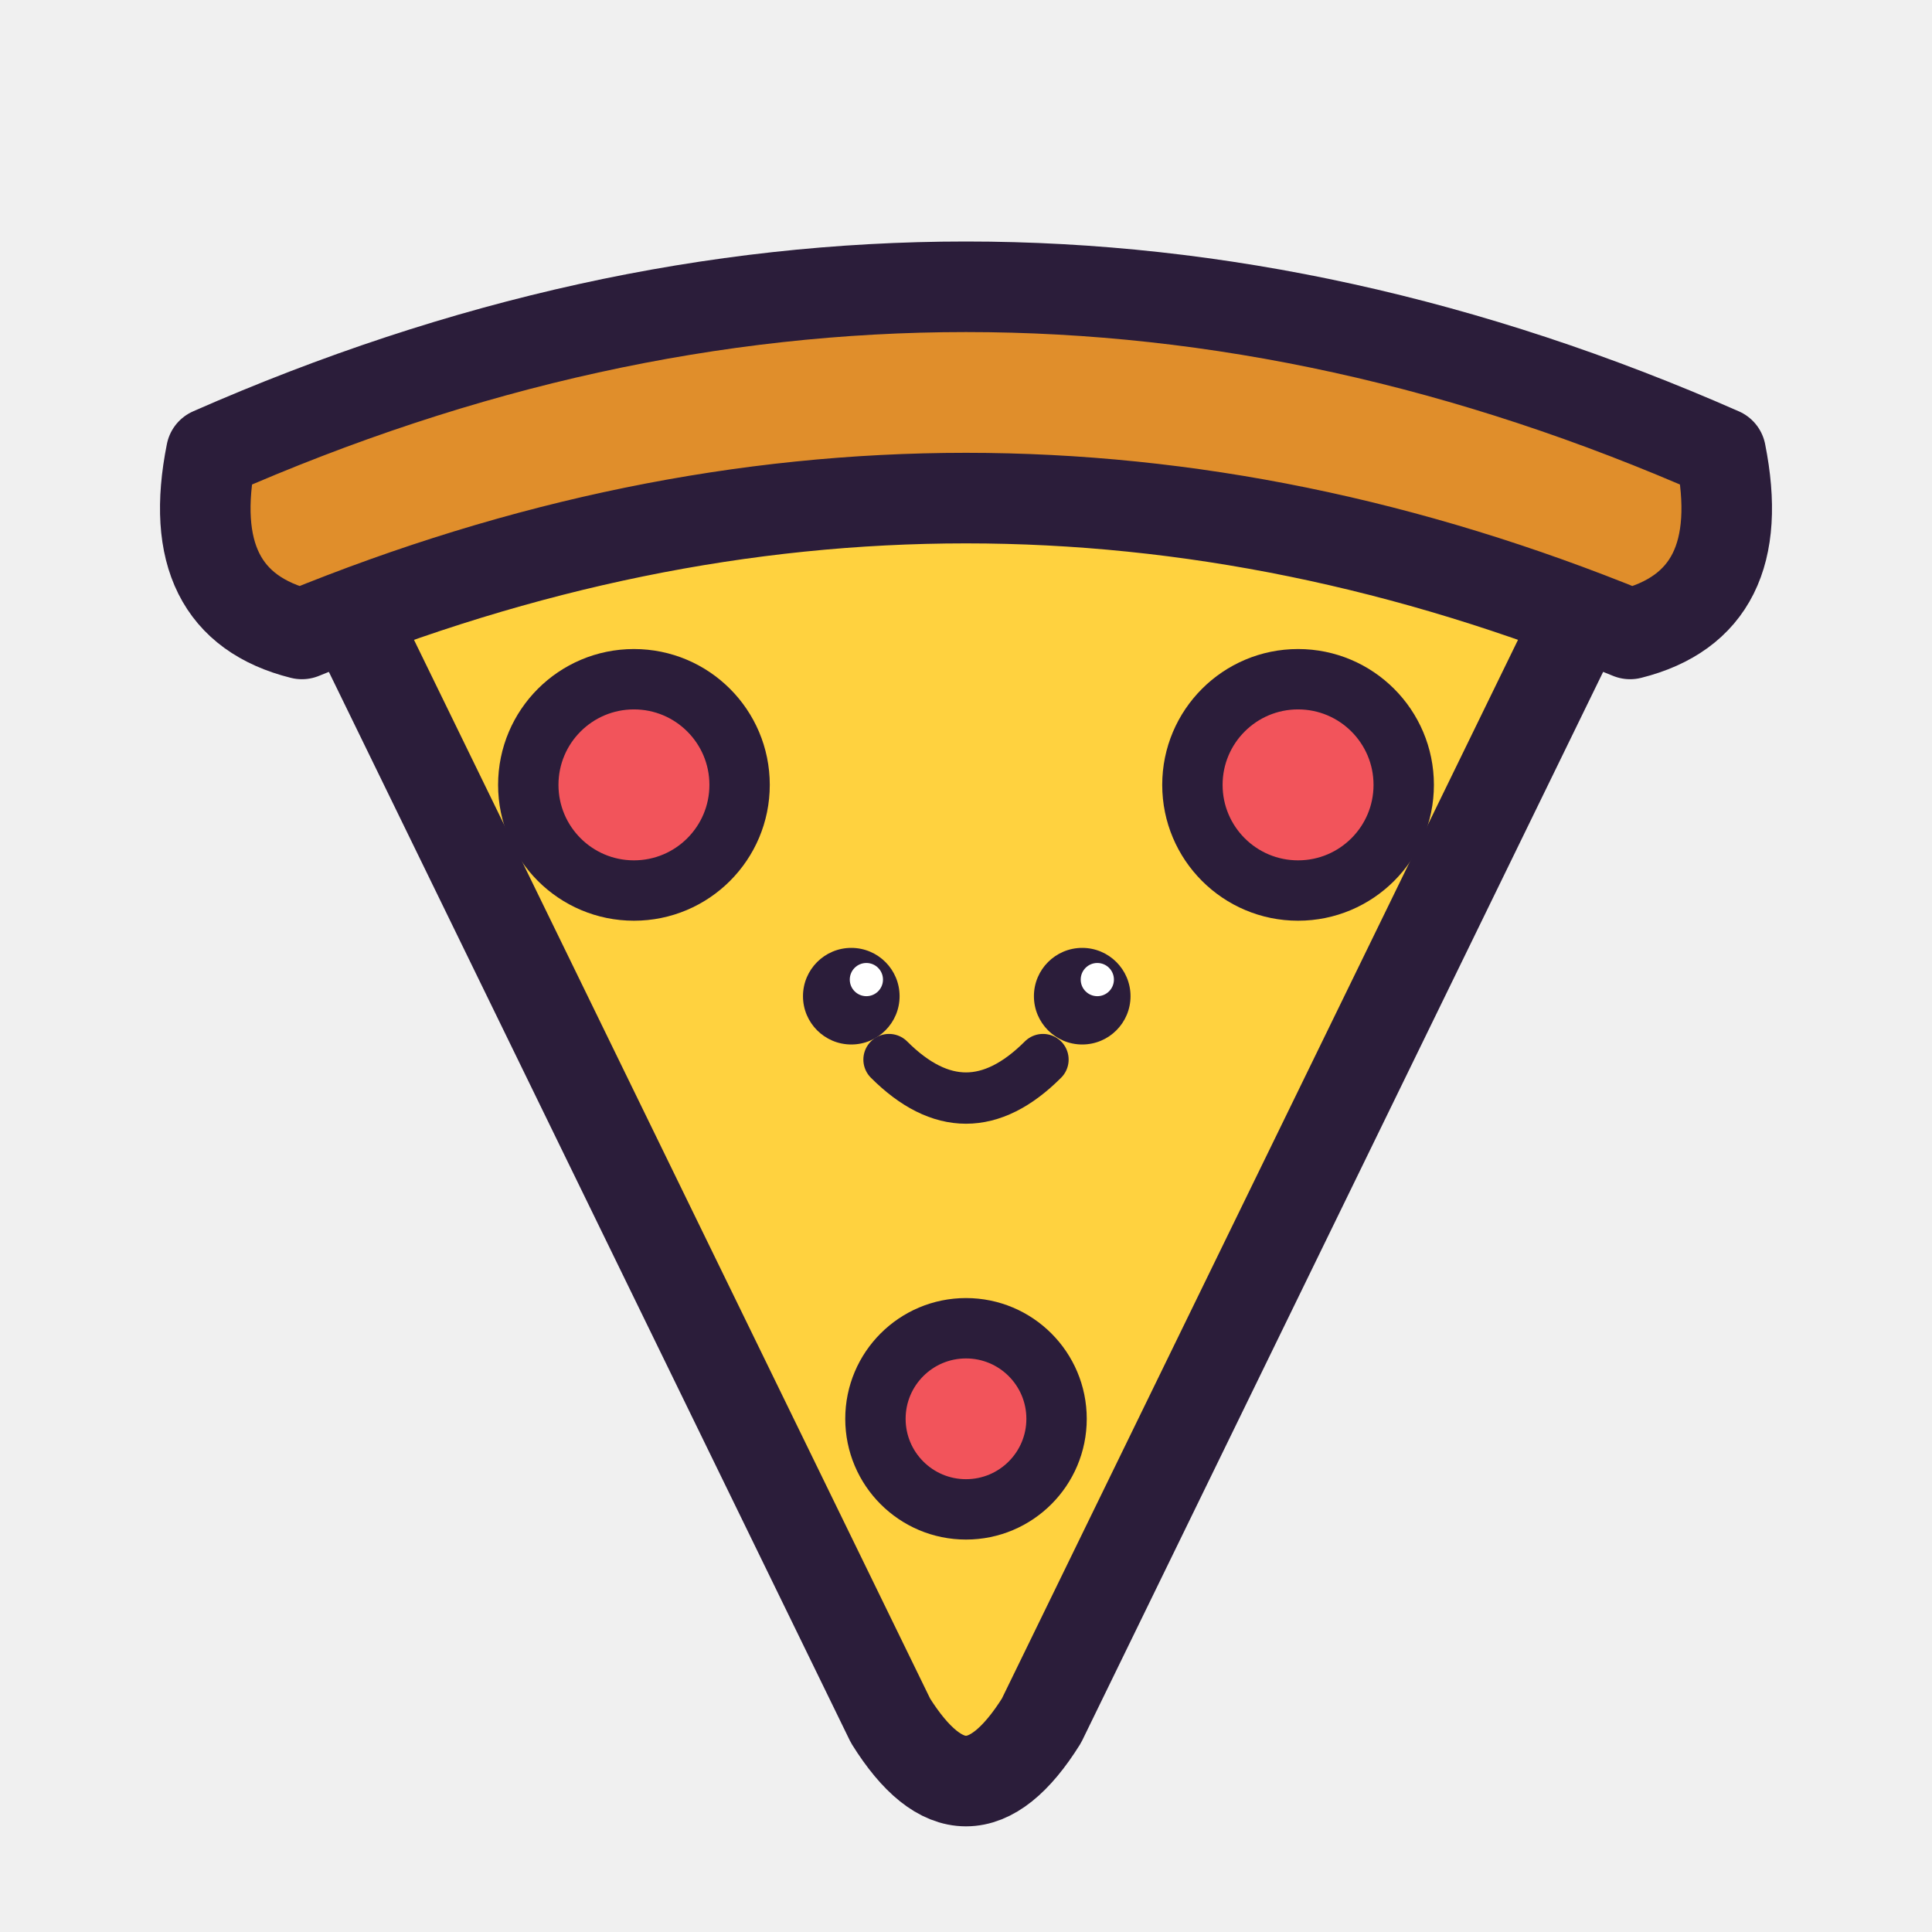
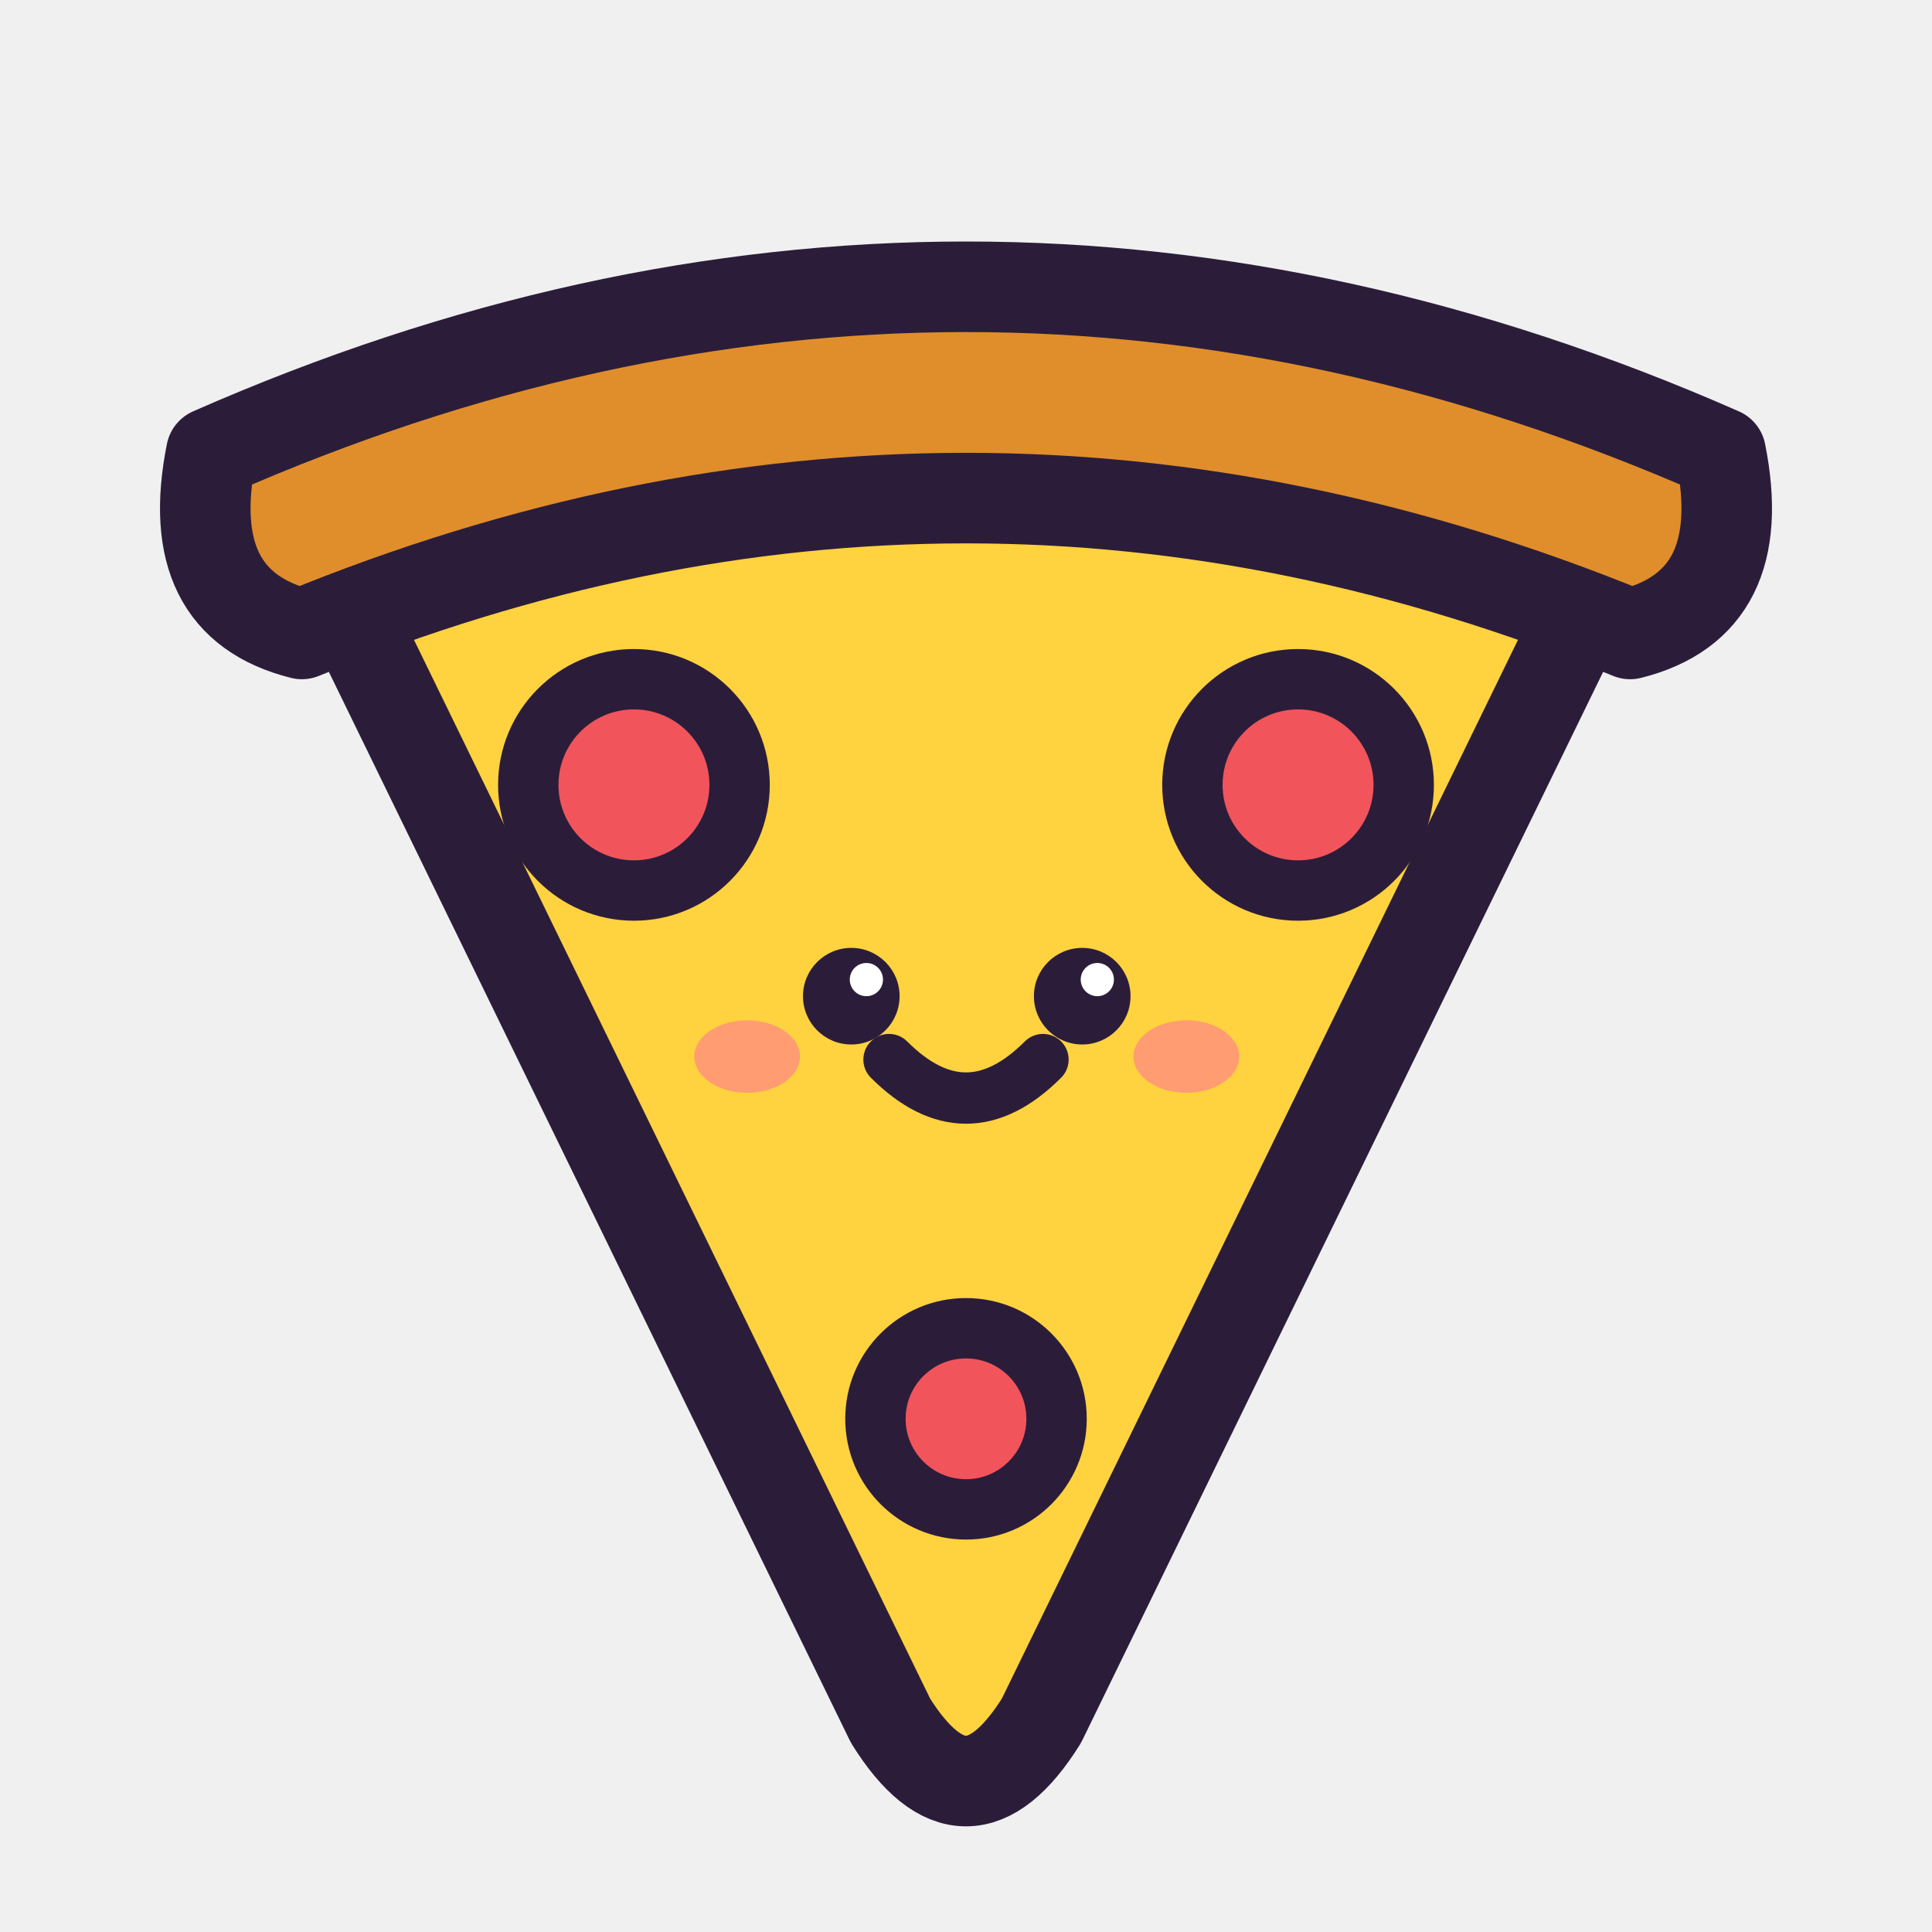
- <svg xmlns="http://www.w3.org/2000/svg" width="128" height="128" aria-labelledby="t" viewBox="0 0 128 128">
+ <svg xmlns="http://www.w3.org/2000/svg" width="128" height="128" aria-labelledby="pizza-slice-title" viewBox="0 0 128 128">
  <g fill="none" stroke="#2b1d3a" stroke-linecap="round" stroke-linejoin="round" stroke-width="6">
    <path fill="#ffd23f" d="M20 34q44-16 88 0l-39 80q-5 8-10 0Z" />
    <path fill="#e08e2b" d="M14 30q50-22 100 0 2 10-6 12-44-18-88 0-8-2-6-12" />
    <circle cx="42" cy="52" r="7" fill="#f2545b" stroke-width="4" />
    <circle cx="86" cy="52" r="7" fill="#f2545b" stroke-width="4" />
    <circle cx="64" cy="94" r="6" fill="#f2545b" stroke-width="4" />
+     <ellipse cx="49.5" cy="70" fill="#ff6f9c" fill-opacity=".55" stroke="none" rx="3.5" ry="2.4" />
+     <ellipse cx="78.6" cy="70" fill="#ff6f9c" fill-opacity=".55" stroke="none" rx="3.5" ry="2.4" />
    <circle cx="56.4" cy="66" r="3.2" fill="#2b1d3a" stroke="none" />
    <circle cx="57.4" cy="64.9" r="1.1" fill="#fff" stroke="none" />
    <circle cx="71.7" cy="66" r="3.2" fill="#2b1d3a" stroke="none" />
    <circle cx="72.7" cy="64.9" r="1.1" fill="#fff" stroke="none" />
    <path stroke-width="3.4" d="M58.9 70.2q5.1 5.1 10.2 0" />
  </g>
</svg>
